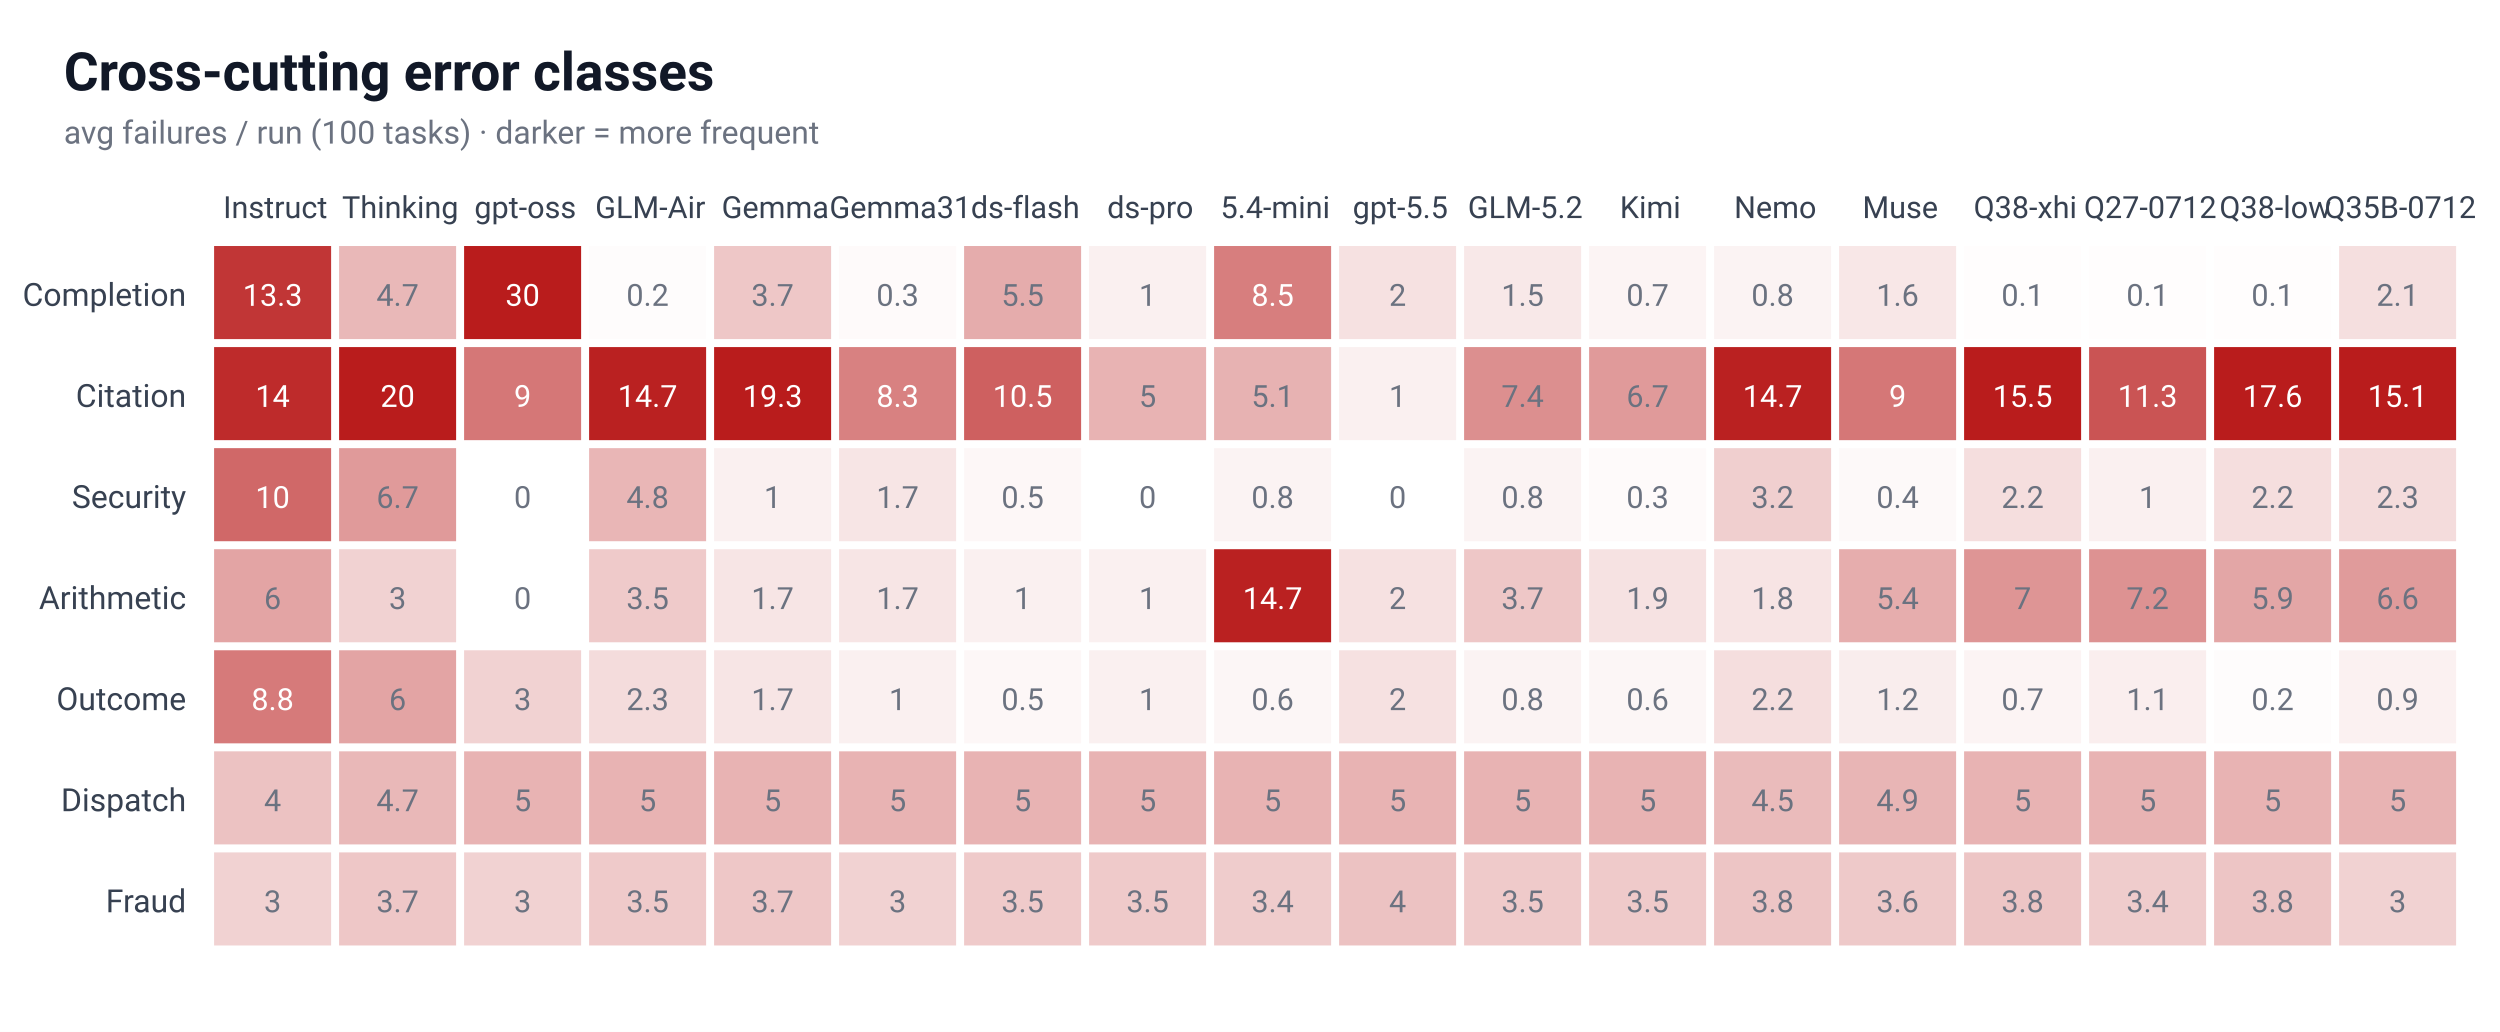
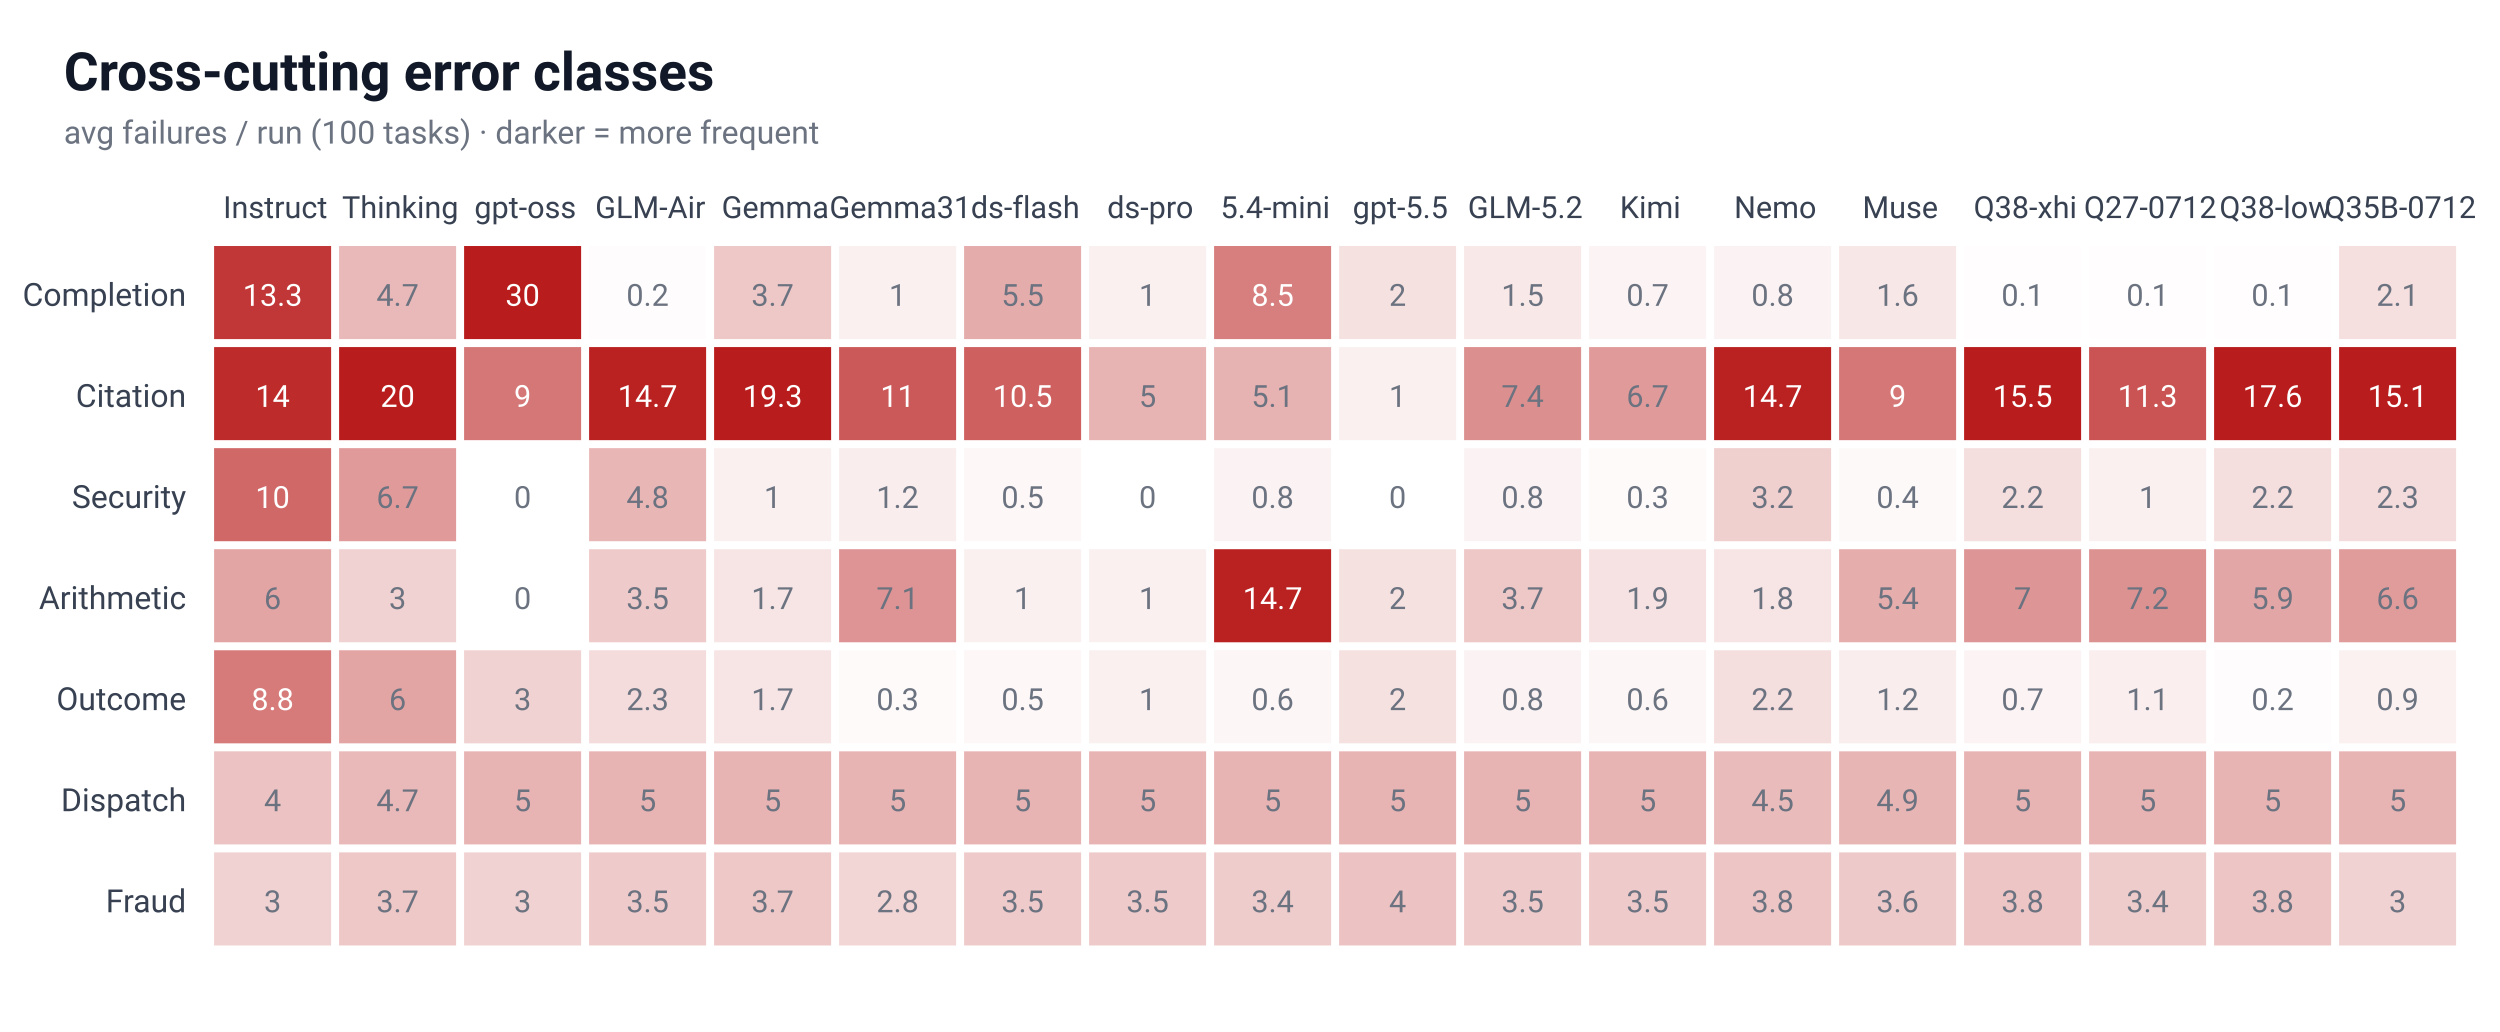
<svg xmlns="http://www.w3.org/2000/svg" width="940" height="388" font-family="-apple-system,Segoe UI,Roboto,sans-serif">
  <rect width="940" height="388" fill="#ffffff" />
  <text x="24" y="34" font-size="20" font-weight="700" fill="#111827">Cross-cutting error classes</text>
  <text x="24" y="54" font-size="12" fill="#6b7280">avg failures / run (100 tasks) · darker = more frequent</text>
  <text x="103.5" y="82" font-size="11.5" fill="#374151" text-anchor="middle">Instruct</text>
  <text x="150.5" y="82" font-size="11.5" fill="#374151" text-anchor="middle">Thinking</text>
  <text x="197.5" y="82" font-size="11.5" fill="#374151" text-anchor="middle">gpt-oss</text>
  <text x="244.5" y="82" font-size="11.5" fill="#374151" text-anchor="middle">GLM-Air</text>
  <text x="291.5" y="82" font-size="11.5" fill="#374151" text-anchor="middle">Gemma</text>
  <text x="338.5" y="82" font-size="11.5" fill="#374151" text-anchor="middle">Gemma31</text>
  <text x="385.5" y="82" font-size="11.5" fill="#374151" text-anchor="middle">ds-flash</text>
  <text x="432.5" y="82" font-size="11.5" fill="#374151" text-anchor="middle">ds-pro</text>
  <text x="479.5" y="82" font-size="11.5" fill="#374151" text-anchor="middle">5.4-mini</text>
  <text x="526.5" y="82" font-size="11.5" fill="#374151" text-anchor="middle">gpt-5.5</text>
  <text x="573.5" y="82" font-size="11.5" fill="#374151" text-anchor="middle">GLM-5.2</text>
  <text x="620.5" y="82" font-size="11.5" fill="#374151" text-anchor="middle">Kimi</text>
  <text x="667.5" y="82" font-size="11.5" fill="#374151" text-anchor="middle">Nemo</text>
  <text x="714.5" y="82" font-size="11.5" fill="#374151" text-anchor="middle">Muse</text>
  <text x="761.5" y="82" font-size="11.5" fill="#374151" text-anchor="middle">Q38-xhi</text>
  <text x="808.5" y="82" font-size="11.5" fill="#374151" text-anchor="middle">Q27-0712</text>
  <text x="855.5" y="82" font-size="11.5" fill="#374151" text-anchor="middle">Q38-low</text>
  <text x="902.5" y="82" font-size="11.5" fill="#374151" text-anchor="middle">Q35B-0712</text>
  <text x="70" y="115" font-size="12" fill="#374151" text-anchor="end">Completion</text>
  <rect x="80" y="92" width="45" height="36" fill="rgb(193,54,54)" stroke="#ffffff" />
  <text x="102.5" y="115" font-size="11.5" fill="#ffffff" text-anchor="middle">13.3</text>
  <rect x="127" y="92" width="45" height="36" fill="rgb(233,184,184)" stroke="#ffffff" />
  <text x="149.5" y="115" font-size="11.5" fill="#6b7280" text-anchor="middle">4.7</text>
  <rect x="174" y="92" width="45" height="36" fill="rgb(185,28,28)" stroke="#ffffff" />
  <text x="196.5" y="115" font-size="11.5" fill="#ffffff" text-anchor="middle">30</text>
  <rect x="221" y="92" width="45" height="36" fill="rgb(254,252,252)" stroke="#ffffff" />
  <text x="243.5" y="115" font-size="11.5" fill="#6b7280" text-anchor="middle">0.2</text>
  <rect x="268" y="92" width="45" height="36" fill="rgb(238,199,199)" stroke="#ffffff" />
  <text x="290.5" y="115" font-size="11.5" fill="#6b7280" text-anchor="middle">3.7</text>
-   <rect x="315" y="92" width="45" height="36" fill="rgb(254,250,250)" stroke="#ffffff" />
-   <text x="337.5" y="115" font-size="11.5" fill="#6b7280" text-anchor="middle">0.3</text>
+   <rect x="315" y="92" width="45" height="36" fill="rgb(250,240,240)" stroke="#ffffff" />
+   <text x="337.5" y="115" font-size="11.5" fill="#6b7280" text-anchor="middle">1</text>
  <rect x="362" y="92" width="45" height="36" fill="rgb(229,172,172)" stroke="#ffffff" />
  <text x="384.5" y="115" font-size="11.5" fill="#6b7280" text-anchor="middle">5.5</text>
  <rect x="409" y="92" width="45" height="36" fill="rgb(250,240,240)" stroke="#ffffff" />
  <text x="431.5" y="115" font-size="11.5" fill="#6b7280" text-anchor="middle">1</text>
  <rect x="456" y="92" width="45" height="36" fill="rgb(215,126,126)" stroke="#ffffff" />
  <text x="478.5" y="115" font-size="11.5" fill="#ffffff" text-anchor="middle">8.5</text>
  <rect x="503" y="92" width="45" height="36" fill="rgb(246,225,225)" stroke="#ffffff" />
  <text x="525.5" y="115" font-size="11.5" fill="#6b7280" text-anchor="middle">2</text>
  <rect x="550" y="92" width="45" height="36" fill="rgb(248,232,232)" stroke="#ffffff" />
  <text x="572.5" y="115" font-size="11.5" fill="#6b7280" text-anchor="middle">1.5</text>
  <rect x="597" y="92" width="45" height="36" fill="rgb(252,244,244)" stroke="#ffffff" />
  <text x="619.5" y="115" font-size="11.5" fill="#6b7280" text-anchor="middle">0.7</text>
  <rect x="644" y="92" width="45" height="36" fill="rgb(251,243,243)" stroke="#ffffff" />
  <text x="666.5" y="115" font-size="11.5" fill="#6b7280" text-anchor="middle">0.8</text>
  <rect x="691" y="92" width="45" height="36" fill="rgb(248,231,231)" stroke="#ffffff" />
  <text x="713.5" y="115" font-size="11.5" fill="#6b7280" text-anchor="middle">1.6</text>
  <rect x="738" y="92" width="45" height="36" fill="rgb(255,253,253)" stroke="#ffffff" />
  <text x="760.5" y="115" font-size="11.5" fill="#6b7280" text-anchor="middle">0.1</text>
  <rect x="785" y="92" width="45" height="36" fill="rgb(255,253,253)" stroke="#ffffff" />
  <text x="807.5" y="115" font-size="11.5" fill="#6b7280" text-anchor="middle">0.1</text>
  <rect x="832" y="92" width="45" height="36" fill="rgb(255,253,253)" stroke="#ffffff" />
  <text x="854.5" y="115" font-size="11.5" fill="#6b7280" text-anchor="middle">0.1</text>
  <rect x="879" y="92" width="45" height="36" fill="rgb(245,223,223)" stroke="#ffffff" />
  <text x="901.5" y="115" font-size="11.5" fill="#6b7280" text-anchor="middle">2.1</text>
  <text x="70" y="153" font-size="12" fill="#374151" text-anchor="end">Citation</text>
  <rect x="80" y="130" width="45" height="36" fill="rgb(190,43,43)" stroke="#ffffff" />
  <text x="102.5" y="153" font-size="11.5" fill="#ffffff" text-anchor="middle">14</text>
  <rect x="127" y="130" width="45" height="36" fill="rgb(185,28,28)" stroke="#ffffff" />
  <text x="149.5" y="153" font-size="11.5" fill="#ffffff" text-anchor="middle">20</text>
  <rect x="174" y="130" width="45" height="36" fill="rgb(213,119,119)" stroke="#ffffff" />
  <text x="196.5" y="153" font-size="11.5" fill="#ffffff" text-anchor="middle">9</text>
  <rect x="221" y="130" width="45" height="36" fill="rgb(186,33,33)" stroke="#ffffff" />
  <text x="243.5" y="153" font-size="11.5" fill="#ffffff" text-anchor="middle">14.7</text>
  <rect x="268" y="130" width="45" height="36" fill="rgb(185,28,28)" stroke="#ffffff" />
  <text x="290.5" y="153" font-size="11.5" fill="#ffffff" text-anchor="middle">19.3</text>
-   <rect x="315" y="130" width="45" height="36" fill="rgb(216,129,129)" stroke="#ffffff" />
-   <text x="337.5" y="153" font-size="11.5" fill="#ffffff" text-anchor="middle">8.3</text>
+   <rect x="315" y="130" width="45" height="36" fill="rgb(204,89,89)" stroke="#ffffff" />
+   <text x="337.5" y="153" font-size="11.5" fill="#ffffff" text-anchor="middle">11</text>
  <rect x="362" y="130" width="45" height="36" fill="rgb(206,96,96)" stroke="#ffffff" />
  <text x="384.5" y="153" font-size="11.5" fill="#ffffff" text-anchor="middle">10.5</text>
  <rect x="409" y="130" width="45" height="36" fill="rgb(232,179,179)" stroke="#ffffff" />
  <text x="431.5" y="153" font-size="11.5" fill="#6b7280" text-anchor="middle">5</text>
  <rect x="456" y="130" width="45" height="36" fill="rgb(231,178,178)" stroke="#ffffff" />
  <text x="478.5" y="153" font-size="11.5" fill="#6b7280" text-anchor="middle">5.1</text>
  <rect x="503" y="130" width="45" height="36" fill="rgb(250,240,240)" stroke="#ffffff" />
  <text x="525.5" y="153" font-size="11.5" fill="#6b7280" text-anchor="middle">1</text>
  <rect x="550" y="130" width="45" height="36" fill="rgb(220,143,143)" stroke="#ffffff" />
  <text x="572.5" y="153" font-size="11.5" fill="#6b7280" text-anchor="middle">7.4</text>
  <rect x="597" y="130" width="45" height="36" fill="rgb(224,154,154)" stroke="#ffffff" />
  <text x="619.5" y="153" font-size="11.5" fill="#6b7280" text-anchor="middle">6.7</text>
  <rect x="644" y="130" width="45" height="36" fill="rgb(186,33,33)" stroke="#ffffff" />
  <text x="666.5" y="153" font-size="11.5" fill="#ffffff" text-anchor="middle">14.7</text>
  <rect x="691" y="130" width="45" height="36" fill="rgb(213,119,119)" stroke="#ffffff" />
  <text x="713.5" y="153" font-size="11.5" fill="#ffffff" text-anchor="middle">9</text>
  <rect x="738" y="130" width="45" height="36" fill="rgb(185,28,28)" stroke="#ffffff" />
  <text x="760.5" y="153" font-size="11.5" fill="#ffffff" text-anchor="middle">15.5</text>
  <rect x="785" y="130" width="45" height="36" fill="rgb(202,84,84)" stroke="#ffffff" />
  <text x="807.5" y="153" font-size="11.5" fill="#ffffff" text-anchor="middle">11.3</text>
  <rect x="832" y="130" width="45" height="36" fill="rgb(185,28,28)" stroke="#ffffff" />
  <text x="854.5" y="153" font-size="11.5" fill="#ffffff" text-anchor="middle">17.6</text>
  <rect x="879" y="130" width="45" height="36" fill="rgb(185,28,28)" stroke="#ffffff" />
  <text x="901.5" y="153" font-size="11.5" fill="#ffffff" text-anchor="middle">15.1</text>
  <text x="70" y="191" font-size="12" fill="#374151" text-anchor="end">Security</text>
  <rect x="80" y="168" width="45" height="36" fill="rgb(208,104,104)" stroke="#ffffff" />
  <text x="102.5" y="191" font-size="11.5" fill="#ffffff" text-anchor="middle">10</text>
  <rect x="127" y="168" width="45" height="36" fill="rgb(224,154,154)" stroke="#ffffff" />
  <text x="149.5" y="191" font-size="11.5" fill="#6b7280" text-anchor="middle">6.7</text>
  <rect x="174" y="168" width="45" height="36" fill="rgb(255,255,255)" stroke="#ffffff" />
  <text x="196.5" y="191" font-size="11.5" fill="#6b7280" text-anchor="middle">0</text>
  <rect x="221" y="168" width="45" height="36" fill="rgb(233,182,182)" stroke="#ffffff" />
  <text x="243.5" y="191" font-size="11.5" fill="#6b7280" text-anchor="middle">4.8</text>
  <rect x="268" y="168" width="45" height="36" fill="rgb(250,240,240)" stroke="#ffffff" />
  <text x="290.5" y="191" font-size="11.5" fill="#6b7280" text-anchor="middle">1</text>
-   <rect x="315" y="168" width="45" height="36" fill="rgb(247,229,229)" stroke="#ffffff" />
-   <text x="337.5" y="191" font-size="11.5" fill="#6b7280" text-anchor="middle">1.7</text>
+   <rect x="315" y="168" width="45" height="36" fill="rgb(249,237,237)" stroke="#ffffff" />
+   <text x="337.5" y="191" font-size="11.5" fill="#6b7280" text-anchor="middle">1.2</text>
  <rect x="362" y="168" width="45" height="36" fill="rgb(253,247,247)" stroke="#ffffff" />
  <text x="384.5" y="191" font-size="11.5" fill="#6b7280" text-anchor="middle">0.5</text>
  <rect x="409" y="168" width="45" height="36" fill="rgb(255,255,255)" stroke="#ffffff" />
  <text x="431.5" y="191" font-size="11.5" fill="#6b7280" text-anchor="middle">0</text>
  <rect x="456" y="168" width="45" height="36" fill="rgb(251,243,243)" stroke="#ffffff" />
  <text x="478.5" y="191" font-size="11.5" fill="#6b7280" text-anchor="middle">0.8</text>
  <rect x="503" y="168" width="45" height="36" fill="rgb(255,255,255)" stroke="#ffffff" />
  <text x="525.5" y="191" font-size="11.5" fill="#6b7280" text-anchor="middle">0</text>
  <rect x="550" y="168" width="45" height="36" fill="rgb(251,243,243)" stroke="#ffffff" />
  <text x="572.5" y="191" font-size="11.5" fill="#6b7280" text-anchor="middle">0.8</text>
  <rect x="597" y="168" width="45" height="36" fill="rgb(254,250,250)" stroke="#ffffff" />
  <text x="619.5" y="191" font-size="11.5" fill="#6b7280" text-anchor="middle">0.3</text>
  <rect x="644" y="168" width="45" height="36" fill="rgb(240,207,207)" stroke="#ffffff" />
  <text x="666.5" y="191" font-size="11.5" fill="#6b7280" text-anchor="middle">3.2</text>
  <rect x="691" y="168" width="45" height="36" fill="rgb(253,249,249)" stroke="#ffffff" />
  <text x="713.5" y="191" font-size="11.5" fill="#6b7280" text-anchor="middle">0.4</text>
  <rect x="738" y="168" width="45" height="36" fill="rgb(245,222,222)" stroke="#ffffff" />
  <text x="760.5" y="191" font-size="11.5" fill="#6b7280" text-anchor="middle">2.2</text>
  <rect x="785" y="168" width="45" height="36" fill="rgb(250,240,240)" stroke="#ffffff" />
  <text x="807.5" y="191" font-size="11.5" fill="#6b7280" text-anchor="middle">1</text>
  <rect x="832" y="168" width="45" height="36" fill="rgb(245,222,222)" stroke="#ffffff" />
  <text x="854.5" y="191" font-size="11.5" fill="#6b7280" text-anchor="middle">2.2</text>
  <rect x="879" y="168" width="45" height="36" fill="rgb(244,220,220)" stroke="#ffffff" />
  <text x="901.5" y="191" font-size="11.5" fill="#6b7280" text-anchor="middle">2.3</text>
  <text x="70" y="229" font-size="12" fill="#374151" text-anchor="end">Arithmetic</text>
  <rect x="80" y="206" width="45" height="36" fill="rgb(227,164,164)" stroke="#ffffff" />
  <text x="102.5" y="229" font-size="11.5" fill="#6b7280" text-anchor="middle">6</text>
  <rect x="127" y="206" width="45" height="36" fill="rgb(241,210,210)" stroke="#ffffff" />
  <text x="149.5" y="229" font-size="11.5" fill="#6b7280" text-anchor="middle">3</text>
  <rect x="174" y="206" width="45" height="36" fill="rgb(255,255,255)" stroke="#ffffff" />
  <text x="196.5" y="229" font-size="11.5" fill="#6b7280" text-anchor="middle">0</text>
  <rect x="221" y="206" width="45" height="36" fill="rgb(239,202,202)" stroke="#ffffff" />
  <text x="243.5" y="229" font-size="11.5" fill="#6b7280" text-anchor="middle">3.5</text>
  <rect x="268" y="206" width="45" height="36" fill="rgb(247,229,229)" stroke="#ffffff" />
  <text x="290.5" y="229" font-size="11.5" fill="#6b7280" text-anchor="middle">1.7</text>
-   <rect x="315" y="206" width="45" height="36" fill="rgb(247,229,229)" stroke="#ffffff" />
-   <text x="337.5" y="229" font-size="11.5" fill="#6b7280" text-anchor="middle">1.7</text>
+   <rect x="315" y="206" width="45" height="36" fill="rgb(222,148,148)" stroke="#ffffff" />
+   <text x="337.5" y="229" font-size="11.5" fill="#6b7280" text-anchor="middle">7.1</text>
  <rect x="362" y="206" width="45" height="36" fill="rgb(250,240,240)" stroke="#ffffff" />
  <text x="384.5" y="229" font-size="11.5" fill="#6b7280" text-anchor="middle">1</text>
  <rect x="409" y="206" width="45" height="36" fill="rgb(250,240,240)" stroke="#ffffff" />
  <text x="431.5" y="229" font-size="11.5" fill="#6b7280" text-anchor="middle">1</text>
  <rect x="456" y="206" width="45" height="36" fill="rgb(186,33,33)" stroke="#ffffff" />
  <text x="478.5" y="229" font-size="11.5" fill="#ffffff" text-anchor="middle">14.7</text>
  <rect x="503" y="206" width="45" height="36" fill="rgb(246,225,225)" stroke="#ffffff" />
  <text x="525.5" y="229" font-size="11.5" fill="#6b7280" text-anchor="middle">2</text>
  <rect x="550" y="206" width="45" height="36" fill="rgb(238,199,199)" stroke="#ffffff" />
  <text x="572.5" y="229" font-size="11.5" fill="#6b7280" text-anchor="middle">3.7</text>
  <rect x="597" y="206" width="45" height="36" fill="rgb(246,226,226)" stroke="#ffffff" />
  <text x="619.5" y="229" font-size="11.5" fill="#6b7280" text-anchor="middle">1.9</text>
  <rect x="644" y="206" width="45" height="36" fill="rgb(247,228,228)" stroke="#ffffff" />
  <text x="666.5" y="229" font-size="11.5" fill="#6b7280" text-anchor="middle">1.8</text>
  <rect x="691" y="206" width="45" height="36" fill="rgb(230,173,173)" stroke="#ffffff" />
  <text x="713.5" y="229" font-size="11.5" fill="#6b7280" text-anchor="middle">5.4</text>
  <rect x="738" y="206" width="45" height="36" fill="rgb(222,149,149)" stroke="#ffffff" />
  <text x="760.5" y="229" font-size="11.5" fill="#6b7280" text-anchor="middle">7</text>
  <rect x="785" y="206" width="45" height="36" fill="rgb(221,146,146)" stroke="#ffffff" />
  <text x="807.5" y="229" font-size="11.5" fill="#6b7280" text-anchor="middle">7.2</text>
  <rect x="832" y="206" width="45" height="36" fill="rgb(227,166,166)" stroke="#ffffff" />
  <text x="854.5" y="229" font-size="11.5" fill="#6b7280" text-anchor="middle">5.9</text>
  <rect x="879" y="206" width="45" height="36" fill="rgb(224,155,155)" stroke="#ffffff" />
  <text x="901.5" y="229" font-size="11.5" fill="#6b7280" text-anchor="middle">6.6</text>
  <text x="70" y="267" font-size="12" fill="#374151" text-anchor="end">Outcome</text>
  <rect x="80" y="244" width="45" height="36" fill="rgb(214,122,122)" stroke="#ffffff" />
  <text x="102.5" y="267" font-size="11.5" fill="#ffffff" text-anchor="middle">8.8</text>
  <rect x="127" y="244" width="45" height="36" fill="rgb(227,164,164)" stroke="#ffffff" />
  <text x="149.5" y="267" font-size="11.5" fill="#6b7280" text-anchor="middle">6</text>
  <rect x="174" y="244" width="45" height="36" fill="rgb(241,210,210)" stroke="#ffffff" />
  <text x="196.5" y="267" font-size="11.5" fill="#6b7280" text-anchor="middle">3</text>
  <rect x="221" y="244" width="45" height="36" fill="rgb(244,220,220)" stroke="#ffffff" />
  <text x="243.5" y="267" font-size="11.5" fill="#6b7280" text-anchor="middle">2.3</text>
  <rect x="268" y="244" width="45" height="36" fill="rgb(247,229,229)" stroke="#ffffff" />
  <text x="290.5" y="267" font-size="11.5" fill="#6b7280" text-anchor="middle">1.7</text>
-   <rect x="315" y="244" width="45" height="36" fill="rgb(250,240,240)" stroke="#ffffff" />
-   <text x="337.5" y="267" font-size="11.5" fill="#6b7280" text-anchor="middle">1</text>
+   <rect x="315" y="244" width="45" height="36" fill="rgb(254,250,250)" stroke="#ffffff" />
+   <text x="337.5" y="267" font-size="11.5" fill="#6b7280" text-anchor="middle">0.3</text>
  <rect x="362" y="244" width="45" height="36" fill="rgb(253,247,247)" stroke="#ffffff" />
  <text x="384.5" y="267" font-size="11.5" fill="#6b7280" text-anchor="middle">0.5</text>
  <rect x="409" y="244" width="45" height="36" fill="rgb(250,240,240)" stroke="#ffffff" />
  <text x="431.5" y="267" font-size="11.5" fill="#6b7280" text-anchor="middle">1</text>
  <rect x="456" y="244" width="45" height="36" fill="rgb(252,246,246)" stroke="#ffffff" />
  <text x="478.5" y="267" font-size="11.5" fill="#6b7280" text-anchor="middle">0.6</text>
  <rect x="503" y="244" width="45" height="36" fill="rgb(246,225,225)" stroke="#ffffff" />
  <text x="525.5" y="267" font-size="11.5" fill="#6b7280" text-anchor="middle">2</text>
  <rect x="550" y="244" width="45" height="36" fill="rgb(251,243,243)" stroke="#ffffff" />
  <text x="572.5" y="267" font-size="11.5" fill="#6b7280" text-anchor="middle">0.8</text>
  <rect x="597" y="244" width="45" height="36" fill="rgb(252,246,246)" stroke="#ffffff" />
  <text x="619.5" y="267" font-size="11.5" fill="#6b7280" text-anchor="middle">0.6</text>
  <rect x="644" y="244" width="45" height="36" fill="rgb(245,222,222)" stroke="#ffffff" />
  <text x="666.5" y="267" font-size="11.5" fill="#6b7280" text-anchor="middle">2.2</text>
  <rect x="691" y="244" width="45" height="36" fill="rgb(249,237,237)" stroke="#ffffff" />
  <text x="713.5" y="267" font-size="11.5" fill="#6b7280" text-anchor="middle">1.2</text>
  <rect x="738" y="244" width="45" height="36" fill="rgb(252,244,244)" stroke="#ffffff" />
  <text x="760.5" y="267" font-size="11.5" fill="#6b7280" text-anchor="middle">0.7</text>
  <rect x="785" y="244" width="45" height="36" fill="rgb(250,238,238)" stroke="#ffffff" />
  <text x="807.5" y="267" font-size="11.5" fill="#6b7280" text-anchor="middle">1.1</text>
  <rect x="832" y="244" width="45" height="36" fill="rgb(254,252,252)" stroke="#ffffff" />
  <text x="854.5" y="267" font-size="11.5" fill="#6b7280" text-anchor="middle">0.2</text>
  <rect x="879" y="244" width="45" height="36" fill="rgb(251,241,241)" stroke="#ffffff" />
  <text x="901.5" y="267" font-size="11.5" fill="#6b7280" text-anchor="middle">0.9</text>
  <text x="70" y="305" font-size="12" fill="#374151" text-anchor="end">Dispatch</text>
  <rect x="80" y="282" width="45" height="36" fill="rgb(236,194,194)" stroke="#ffffff" />
  <text x="102.5" y="305" font-size="11.5" fill="#6b7280" text-anchor="middle">4</text>
  <rect x="127" y="282" width="45" height="36" fill="rgb(233,184,184)" stroke="#ffffff" />
  <text x="149.5" y="305" font-size="11.5" fill="#6b7280" text-anchor="middle">4.7</text>
  <rect x="174" y="282" width="45" height="36" fill="rgb(232,179,179)" stroke="#ffffff" />
  <text x="196.5" y="305" font-size="11.5" fill="#6b7280" text-anchor="middle">5</text>
  <rect x="221" y="282" width="45" height="36" fill="rgb(232,179,179)" stroke="#ffffff" />
  <text x="243.5" y="305" font-size="11.5" fill="#6b7280" text-anchor="middle">5</text>
  <rect x="268" y="282" width="45" height="36" fill="rgb(232,179,179)" stroke="#ffffff" />
  <text x="290.5" y="305" font-size="11.5" fill="#6b7280" text-anchor="middle">5</text>
  <rect x="315" y="282" width="45" height="36" fill="rgb(232,179,179)" stroke="#ffffff" />
  <text x="337.5" y="305" font-size="11.5" fill="#6b7280" text-anchor="middle">5</text>
  <rect x="362" y="282" width="45" height="36" fill="rgb(232,179,179)" stroke="#ffffff" />
  <text x="384.5" y="305" font-size="11.5" fill="#6b7280" text-anchor="middle">5</text>
  <rect x="409" y="282" width="45" height="36" fill="rgb(232,179,179)" stroke="#ffffff" />
  <text x="431.5" y="305" font-size="11.5" fill="#6b7280" text-anchor="middle">5</text>
  <rect x="456" y="282" width="45" height="36" fill="rgb(232,179,179)" stroke="#ffffff" />
  <text x="478.5" y="305" font-size="11.5" fill="#6b7280" text-anchor="middle">5</text>
  <rect x="503" y="282" width="45" height="36" fill="rgb(232,179,179)" stroke="#ffffff" />
  <text x="525.5" y="305" font-size="11.5" fill="#6b7280" text-anchor="middle">5</text>
  <rect x="550" y="282" width="45" height="36" fill="rgb(232,179,179)" stroke="#ffffff" />
  <text x="572.5" y="305" font-size="11.5" fill="#6b7280" text-anchor="middle">5</text>
  <rect x="597" y="282" width="45" height="36" fill="rgb(232,179,179)" stroke="#ffffff" />
  <text x="619.5" y="305" font-size="11.5" fill="#6b7280" text-anchor="middle">5</text>
  <rect x="644" y="282" width="45" height="36" fill="rgb(234,187,187)" stroke="#ffffff" />
  <text x="666.5" y="305" font-size="11.5" fill="#6b7280" text-anchor="middle">4.5</text>
  <rect x="691" y="282" width="45" height="36" fill="rgb(232,181,181)" stroke="#ffffff" />
  <text x="713.5" y="305" font-size="11.5" fill="#6b7280" text-anchor="middle">4.9</text>
  <rect x="738" y="282" width="45" height="36" fill="rgb(232,179,179)" stroke="#ffffff" />
  <text x="760.5" y="305" font-size="11.5" fill="#6b7280" text-anchor="middle">5</text>
  <rect x="785" y="282" width="45" height="36" fill="rgb(232,179,179)" stroke="#ffffff" />
  <text x="807.5" y="305" font-size="11.5" fill="#6b7280" text-anchor="middle">5</text>
  <rect x="832" y="282" width="45" height="36" fill="rgb(232,179,179)" stroke="#ffffff" />
  <text x="854.5" y="305" font-size="11.5" fill="#6b7280" text-anchor="middle">5</text>
  <rect x="879" y="282" width="45" height="36" fill="rgb(232,179,179)" stroke="#ffffff" />
  <text x="901.5" y="305" font-size="11.5" fill="#6b7280" text-anchor="middle">5</text>
  <text x="70" y="343" font-size="12" fill="#374151" text-anchor="end">Fraud</text>
  <rect x="80" y="320" width="45" height="36" fill="rgb(241,210,210)" stroke="#ffffff" />
  <text x="102.5" y="343" font-size="11.5" fill="#6b7280" text-anchor="middle">3</text>
  <rect x="127" y="320" width="45" height="36" fill="rgb(238,199,199)" stroke="#ffffff" />
  <text x="149.5" y="343" font-size="11.5" fill="#6b7280" text-anchor="middle">3.7</text>
  <rect x="174" y="320" width="45" height="36" fill="rgb(241,210,210)" stroke="#ffffff" />
  <text x="196.5" y="343" font-size="11.5" fill="#6b7280" text-anchor="middle">3</text>
  <rect x="221" y="320" width="45" height="36" fill="rgb(239,202,202)" stroke="#ffffff" />
  <text x="243.5" y="343" font-size="11.5" fill="#6b7280" text-anchor="middle">3.5</text>
  <rect x="268" y="320" width="45" height="36" fill="rgb(238,199,199)" stroke="#ffffff" />
  <text x="290.5" y="343" font-size="11.5" fill="#6b7280" text-anchor="middle">3.7</text>
-   <rect x="315" y="320" width="45" height="36" fill="rgb(241,210,210)" stroke="#ffffff" />
-   <text x="337.5" y="343" font-size="11.5" fill="#6b7280" text-anchor="middle">3</text>
+   <rect x="315" y="320" width="45" height="36" fill="rgb(242,213,213)" stroke="#ffffff" />
+   <text x="337.5" y="343" font-size="11.5" fill="#6b7280" text-anchor="middle">2.8</text>
  <rect x="362" y="320" width="45" height="36" fill="rgb(239,202,202)" stroke="#ffffff" />
  <text x="384.5" y="343" font-size="11.5" fill="#6b7280" text-anchor="middle">3.5</text>
  <rect x="409" y="320" width="45" height="36" fill="rgb(239,202,202)" stroke="#ffffff" />
  <text x="431.5" y="343" font-size="11.5" fill="#6b7280" text-anchor="middle">3.5</text>
  <rect x="456" y="320" width="45" height="36" fill="rgb(239,204,204)" stroke="#ffffff" />
  <text x="478.5" y="343" font-size="11.5" fill="#6b7280" text-anchor="middle">3.4</text>
  <rect x="503" y="320" width="45" height="36" fill="rgb(236,194,194)" stroke="#ffffff" />
  <text x="525.5" y="343" font-size="11.5" fill="#6b7280" text-anchor="middle">4</text>
  <rect x="550" y="320" width="45" height="36" fill="rgb(239,202,202)" stroke="#ffffff" />
  <text x="572.5" y="343" font-size="11.5" fill="#6b7280" text-anchor="middle">3.5</text>
  <rect x="597" y="320" width="45" height="36" fill="rgb(239,202,202)" stroke="#ffffff" />
  <text x="619.5" y="343" font-size="11.5" fill="#6b7280" text-anchor="middle">3.5</text>
  <rect x="644" y="320" width="45" height="36" fill="rgb(237,197,197)" stroke="#ffffff" />
  <text x="666.5" y="343" font-size="11.5" fill="#6b7280" text-anchor="middle">3.8</text>
  <rect x="691" y="320" width="45" height="36" fill="rgb(238,201,201)" stroke="#ffffff" />
  <text x="713.5" y="343" font-size="11.5" fill="#6b7280" text-anchor="middle">3.6</text>
  <rect x="738" y="320" width="45" height="36" fill="rgb(237,197,197)" stroke="#ffffff" />
  <text x="760.5" y="343" font-size="11.5" fill="#6b7280" text-anchor="middle">3.8</text>
  <rect x="785" y="320" width="45" height="36" fill="rgb(239,204,204)" stroke="#ffffff" />
  <text x="807.5" y="343" font-size="11.5" fill="#6b7280" text-anchor="middle">3.4</text>
  <rect x="832" y="320" width="45" height="36" fill="rgb(237,197,197)" stroke="#ffffff" />
  <text x="854.5" y="343" font-size="11.5" fill="#6b7280" text-anchor="middle">3.8</text>
  <rect x="879" y="320" width="45" height="36" fill="rgb(241,210,210)" stroke="#ffffff" />
  <text x="901.5" y="343" font-size="11.5" fill="#6b7280" text-anchor="middle">3</text>
</svg>
